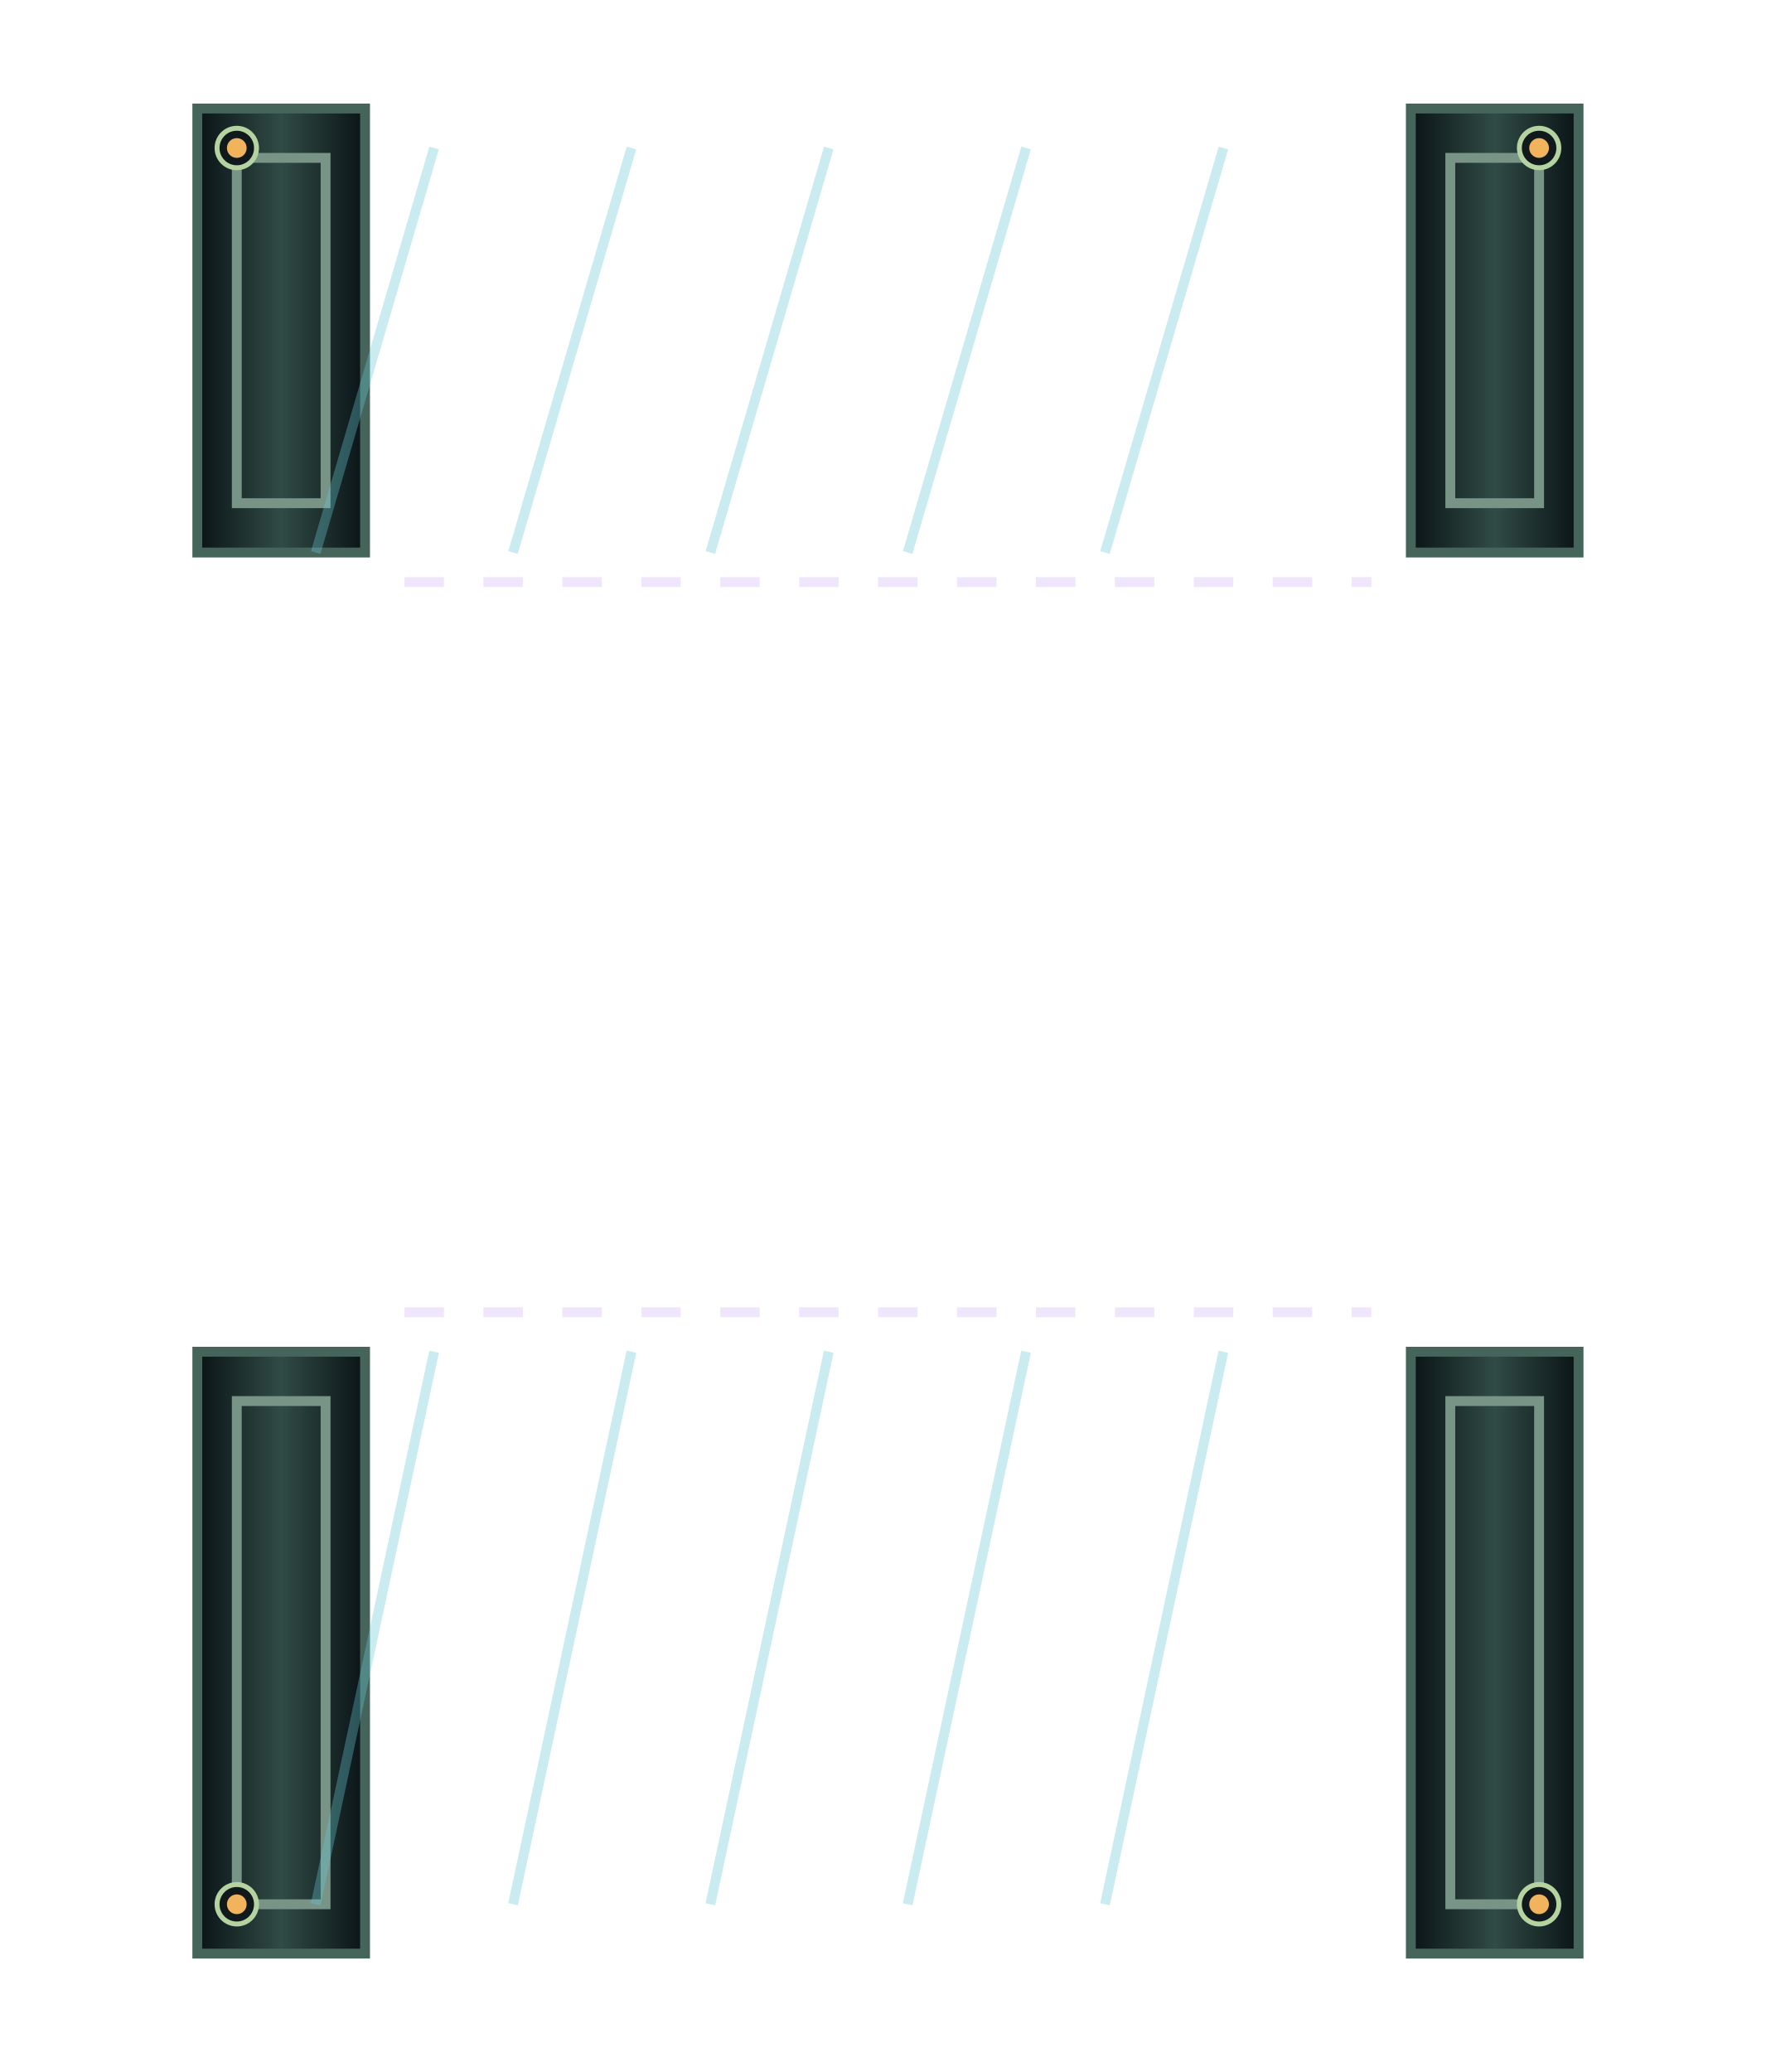
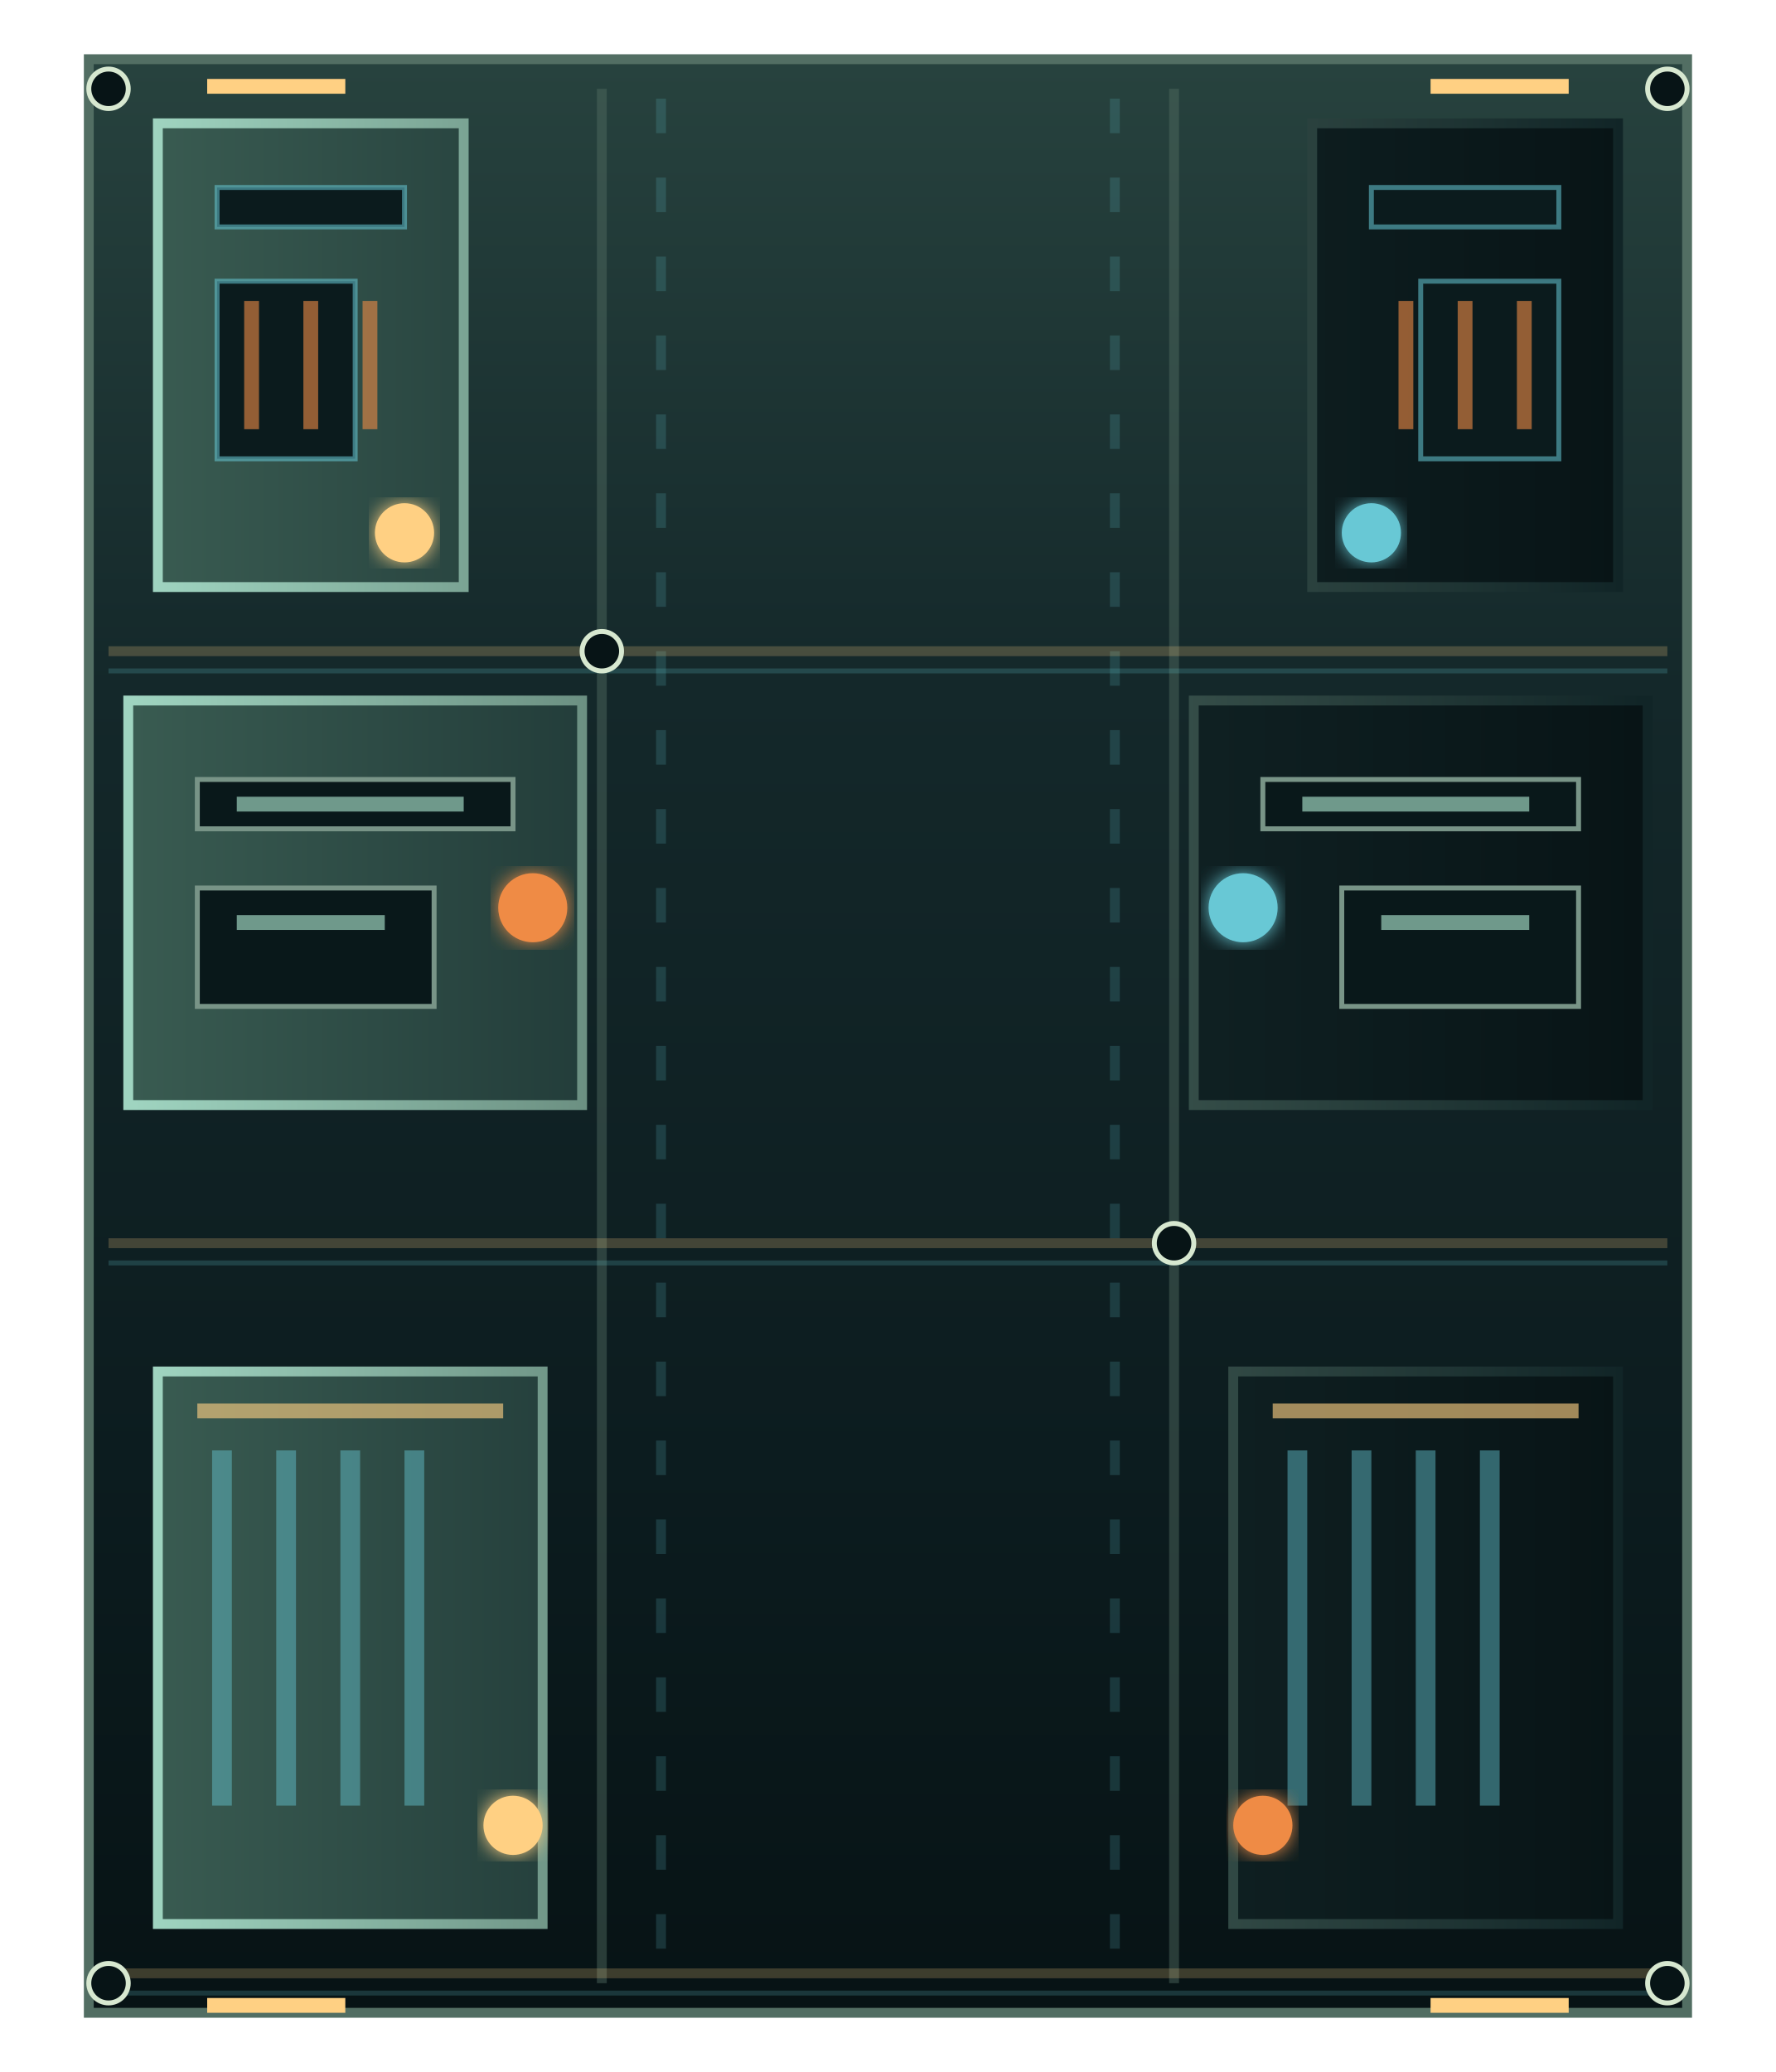
- <svg xmlns="http://www.w3.org/2000/svg" viewBox="0 0 360 420">
+ <svg xmlns="http://www.w3.org/2000/svg" viewBox="0 0 360 420" fill="none" role="img" aria-label="Recessed middle deck environmental scaffold">
  <defs>
-     <linearGradient id="d" x2="1" y2="0">
-       <stop stop-color="#0a1315" />
-       <stop offset=".5" stop-color="#304b46" />
-       <stop offset="1" stop-color="#0a1315" />
+     <linearGradient id="deck" x1="0" y1="0" x2="0" y2="1">
+       <stop stop-color="#27423e" />
+       <stop offset=".32" stop-color="#14282a" />
+       <stop offset=".72" stop-color="#0c1c1f" />
+       <stop offset="1" stop-color="#071315" />
    </linearGradient>
+     <linearGradient id="bay">
+       <stop stop-color="#395b51" />
+       <stop offset=".5" stop-color="#14292b" />
+       <stop offset="1" stop-color="#081416" />
+     </linearGradient>
+     <linearGradient id="rail">
+       <stop stop-color="#9fd4c0" />
+       <stop offset=".45" stop-color="#526e63" />
+       <stop offset="1" stop-color="#112527" />
+     </linearGradient>
+     <filter id="glow">
+       <feGaussianBlur stdDeviation="2" result="b" />
+       <feMerge>
+         <feMergeNode in="b" />
+         <feMergeNode in="SourceGraphic" />
+       </feMerge>
+     </filter>
  </defs>
-   <g fill="url(#d)" stroke="#45645a" stroke-width="2">
-     <path d="M40 22h34v90H40z" />
-     <path d="M286 22h34v90h-34z" />
-     <path d="M40 274h34v122H40z" />
-     <path d="M286 274h34v122h-34z" />
+   <path d="M18 12h324v396H18z" fill="url(#deck)" stroke="#526e63" stroke-width="2" />
+   <path d="M32 25h62v94H32zM266 25h62v94h-62z" fill="url(#bay)" stroke="url(#rail)" stroke-width="2" />
+   <path d="M44 38h38v8H44zM44 57h28v36H44zM278 38h38v8h-38zM288 57h28v36h-28z" fill="#0b1b1d" stroke="#67c8d5" stroke-opacity=".55" />
+   <path d="M51 61v26M63 61v26M75 61v26M285 61v26M297 61v26M309 61v26" stroke="#ef8b45" stroke-opacity=".6" stroke-width="3" />
+   <circle cx="82" cy="108" r="6" fill="#ffd083" filter="url(#glow)" />
+   <circle cx="278" cy="108" r="6" fill="#67c8d5" filter="url(#glow)" />
+   <path d="M26 142h92v82H26zM242 142h92v82h-92z" fill="url(#bay)" stroke="url(#rail)" stroke-width="2" />
+   <path d="M40 158h64v10H40zM40 180h48v24H40zM256 158h64v10h-64zM272 180h48v24h-48z" fill="#09181a" stroke="#789487" />
+   <path d="M48 163h46M48 187h30M264 163h46M280 187h30" stroke="#9fd4c0" stroke-width="3" opacity=".68" />
+   <circle cx="108" cy="184" r="7" fill="#ef8b45" filter="url(#glow)" />
+   <circle cx="252" cy="184" r="7" fill="#67c8d5" filter="url(#glow)" />
+   <path d="M32 278h78v112H32zM250 278h78v112h-78z" fill="url(#bay)" stroke="url(#rail)" stroke-width="2" />
+   <path d="M45 294v72M58 294v72M71 294v72M84 294v72M263 294v72M276 294v72M289 294v72M302 294v72" stroke="#67c8d5" stroke-opacity=".45" stroke-width="4" />
+   <path d="M40 286h62M258 286h62" stroke="#ffd083" stroke-opacity=".62" stroke-width="3" />
+   <circle cx="104" cy="370" r="6" fill="#ffd083" filter="url(#glow)" />
+   <circle cx="256" cy="370" r="6" fill="#ef8b45" filter="url(#glow)" />
+   <path d="M122 18v384M238 18v384" stroke="#526e63" stroke-opacity=".45" stroke-width="2" />
+   <path d="M134 20v380M226 20v380" stroke="#67c8d5" stroke-opacity=".18" stroke-width="2" stroke-dasharray="7 9" />
+   <path d="M22 132h316M22 252h316M22 400h316" stroke="#ffd083" stroke-opacity=".22" stroke-width="2" />
+   <path d="M22 136h316M22 256h316M22 404h316" stroke="#67c8d5" stroke-opacity=".2" />
+   <g fill="#071416" stroke="#d7e8d0">
+     <circle cx="22" cy="18" r="4" />
+     <circle cx="338" cy="18" r="4" />
+     <circle cx="22" cy="402" r="4" />
+     <circle cx="338" cy="402" r="4" />
+     <circle cx="122" cy="132" r="4" />
+     <circle cx="238" cy="252" r="4" />
  </g>
-   <g fill="none" stroke="#789487" stroke-width="2">
-     <path d="M48 32h18v70H48zM294 32h18v70h-18zM48 284h18v102H48zM294 284h18v102h-18z" />
-     <path d="M88 30l-24 82M128 30l-24 82M168 30l-24 82M208 30l-24 82M248 30l-24 82M88 274l-24 112M128 274l-24 112M168 274l-24 112M208 274l-24 112M248 274l-24 112" stroke="#67c8d5" stroke-opacity=".35" />
+   <g fill="#ffd083">
+     <rect x="42" y="16" width="28" height="3" />
+     <rect x="290" y="16" width="28" height="3" />
+     <rect x="42" y="405" width="28" height="3" />
+     <rect x="290" y="405" width="28" height="3" />
  </g>
-   <g fill="#101a1c" stroke="#b5d3a1" stroke-width="1">
-     <circle cx="48" cy="30" r="4" />
-     <circle cx="312" cy="30" r="4" />
-     <circle cx="48" cy="386" r="4" />
-     <circle cx="312" cy="386" r="4" />
-   </g>
-   <g fill="#f1b35b">
-     <circle cx="48" cy="30" r="2" />
-     <circle cx="312" cy="30" r="2" />
-     <circle cx="48" cy="386" r="2" />
-     <circle cx="312" cy="386" r="2" />
-   </g>
-   <path d="M82 118h196M82 266h196" stroke="#c6a7ef" stroke-opacity=".28" stroke-width="2" stroke-dasharray="8 8" />
</svg>
